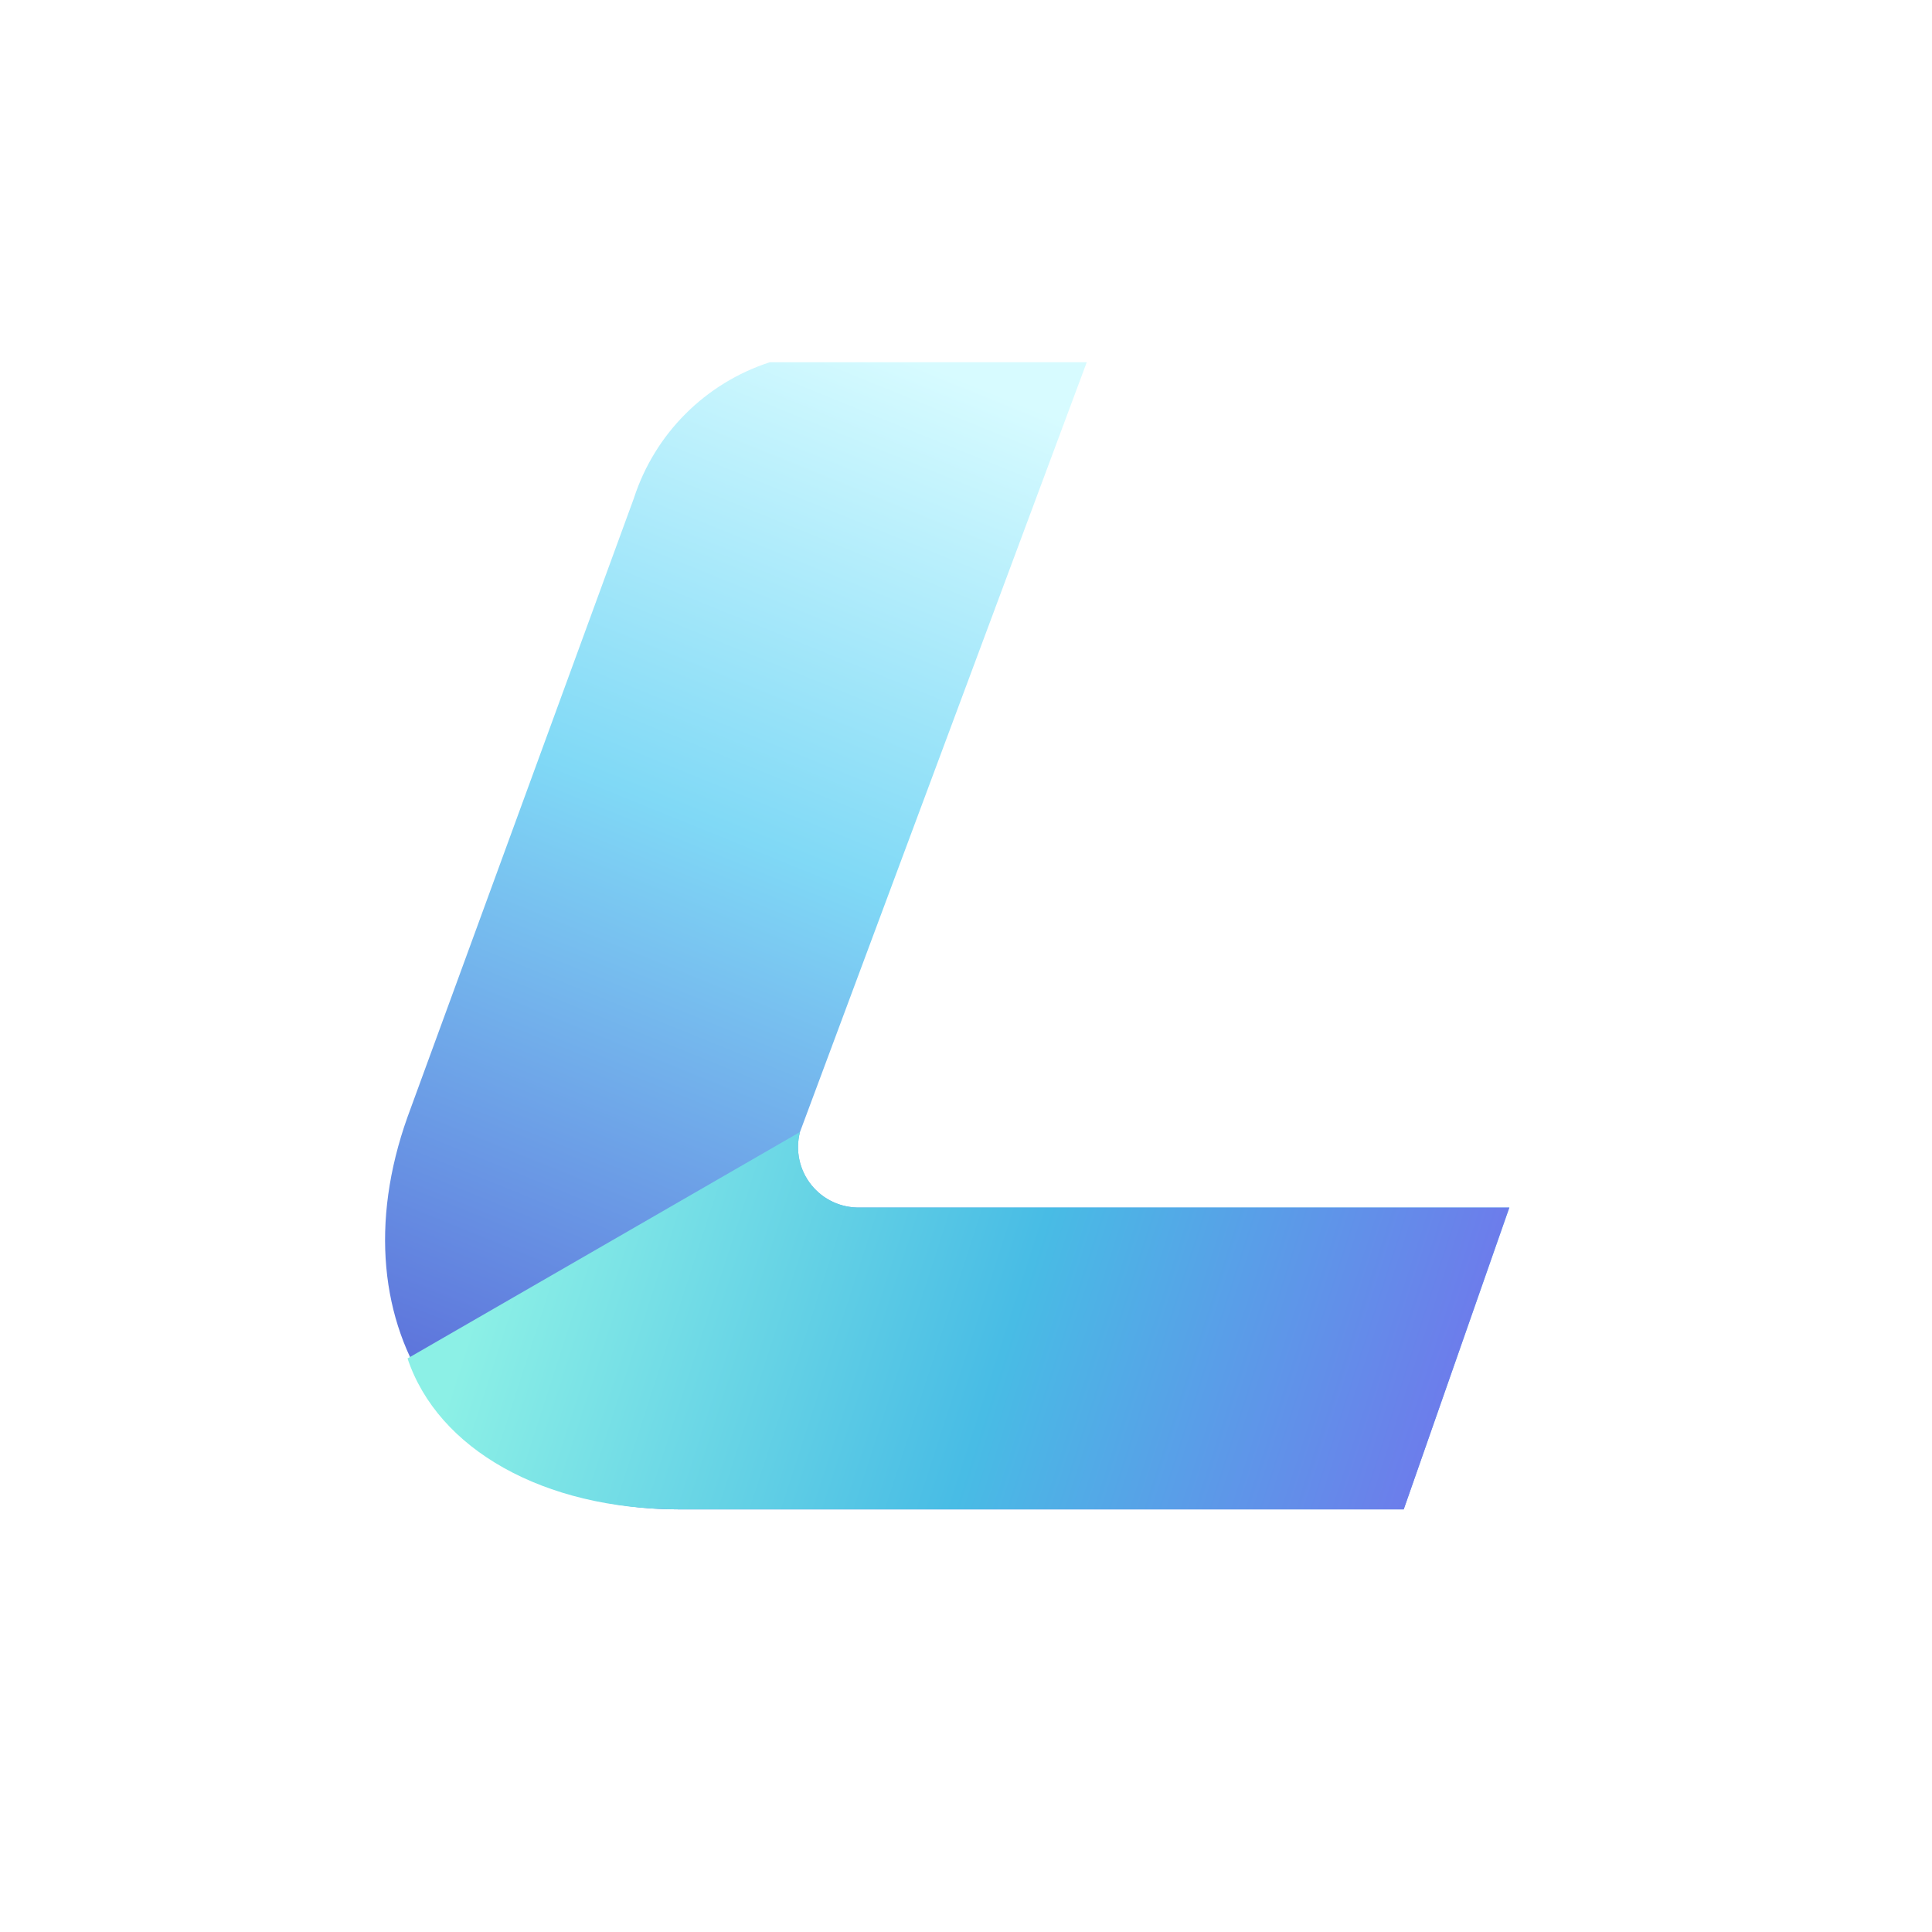
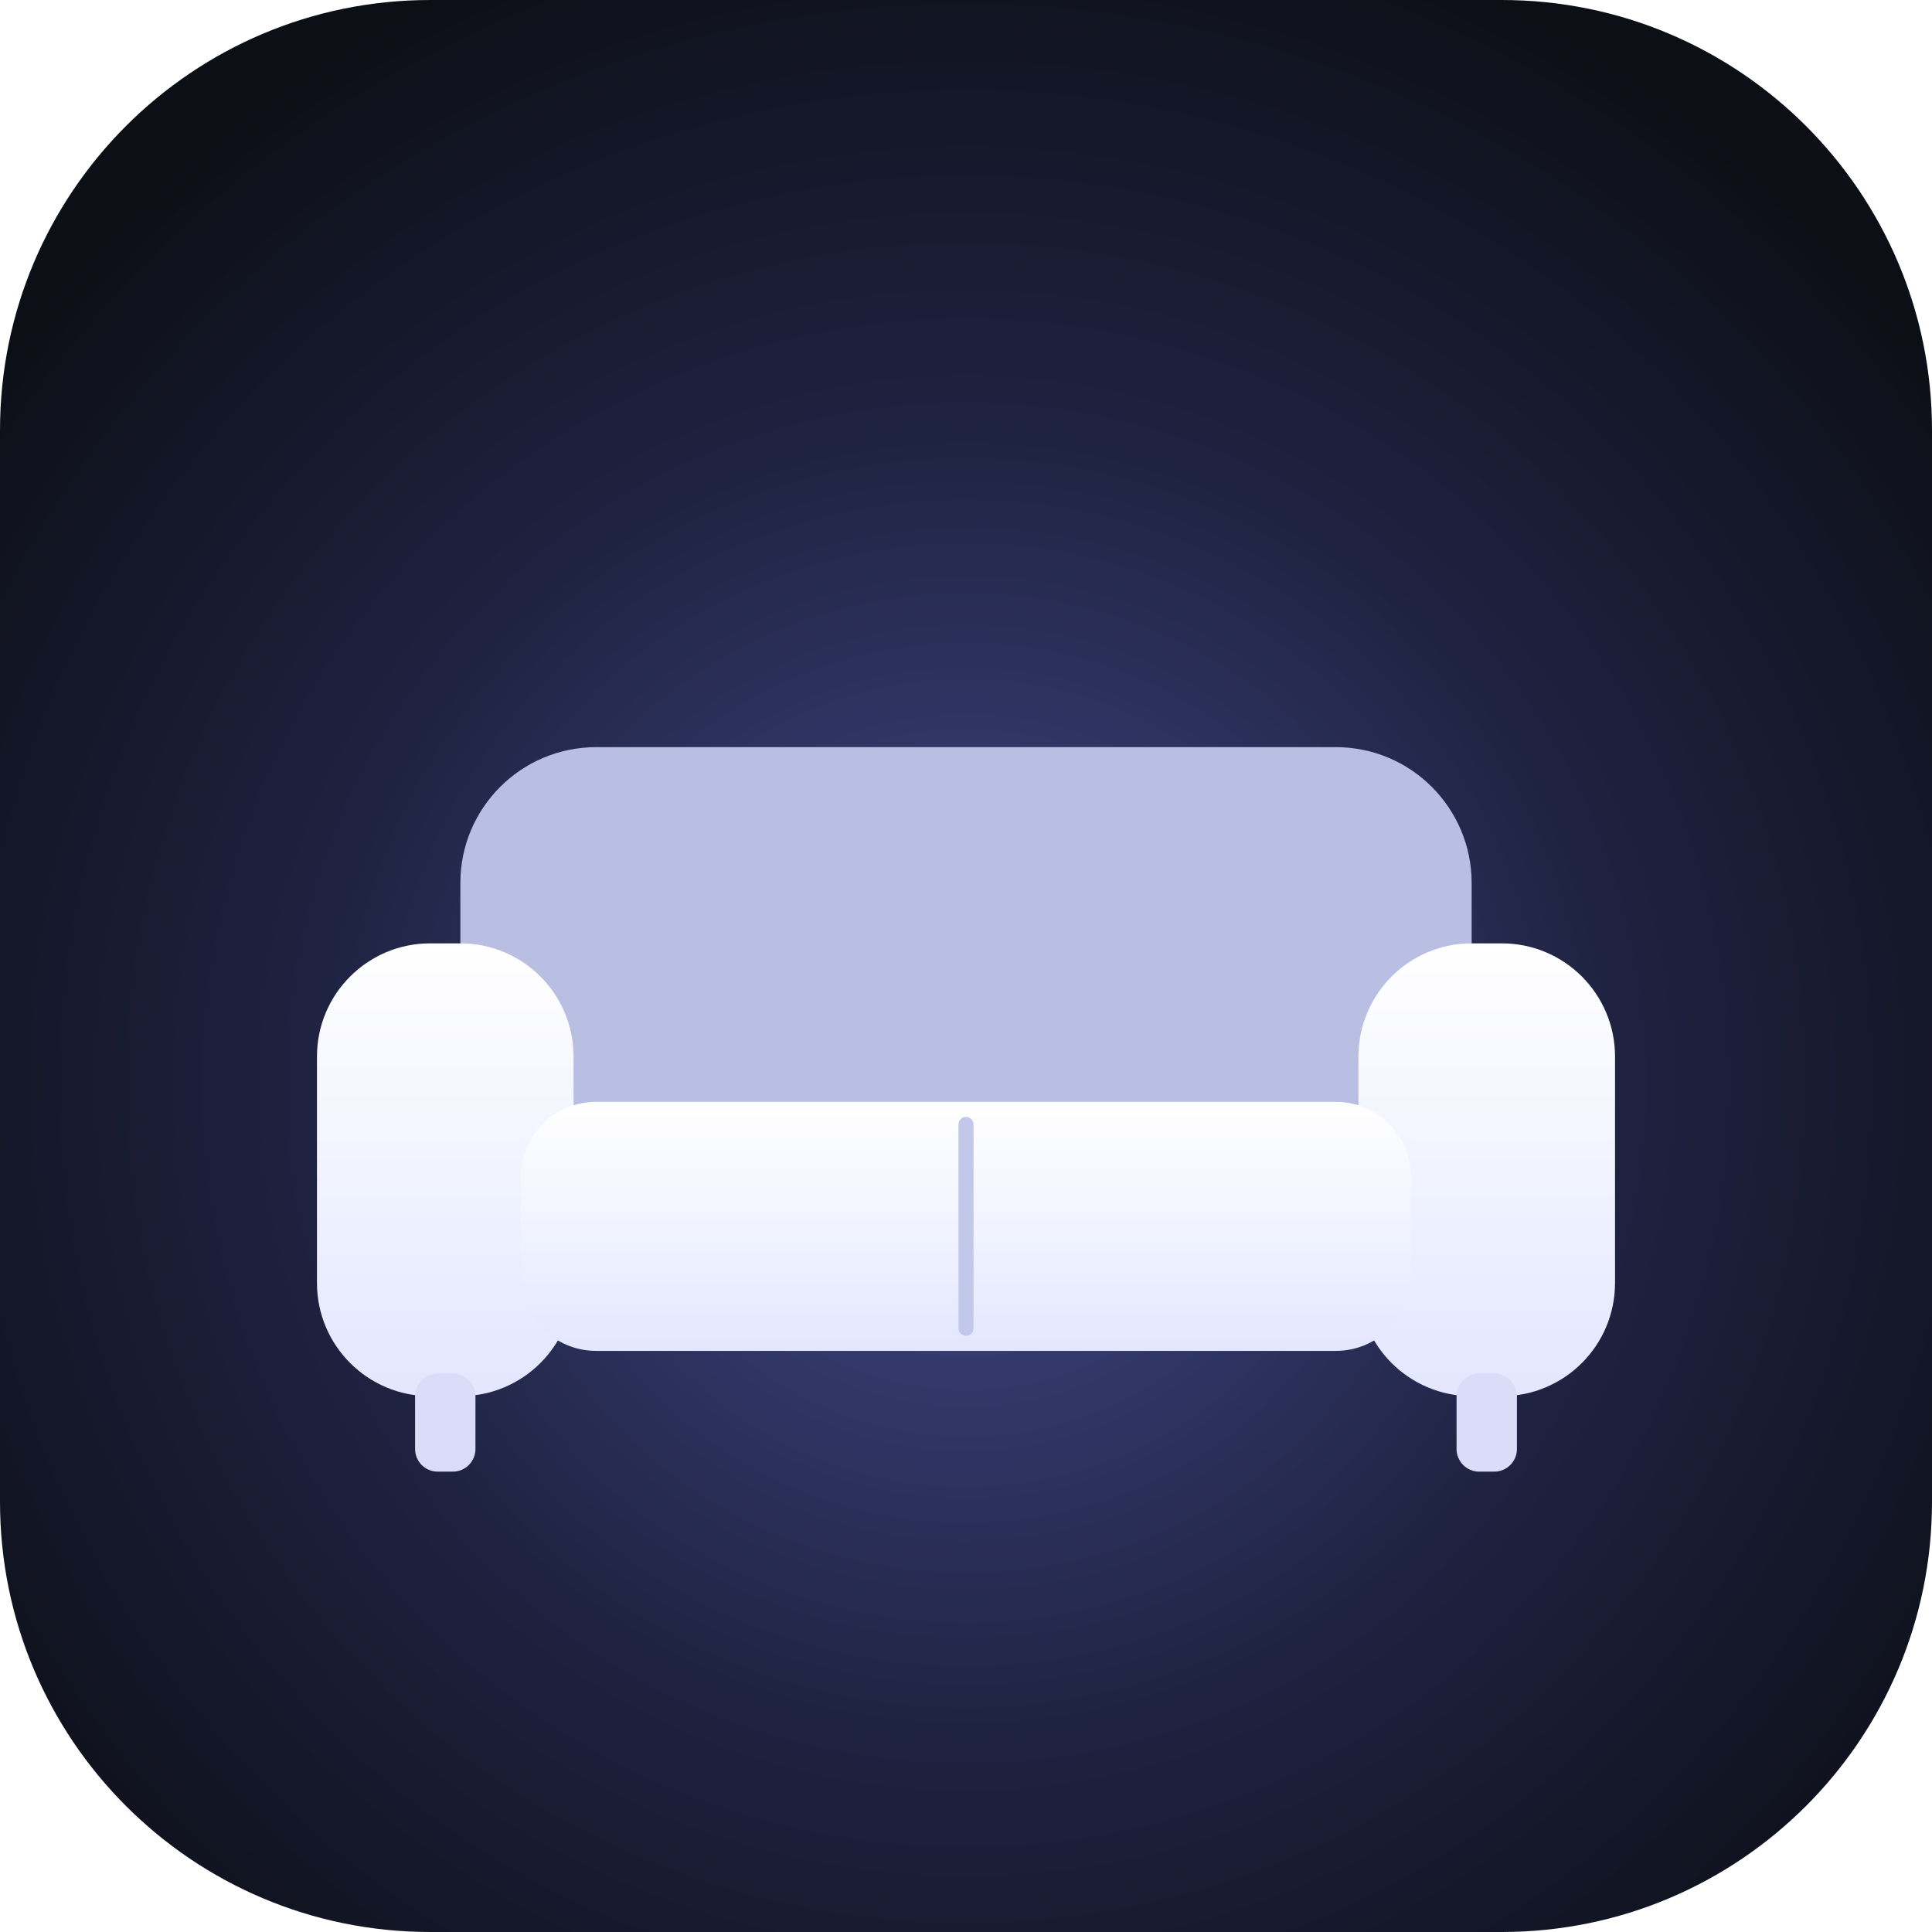
- <svg xmlns="http://www.w3.org/2000/svg" viewBox="0 0 128 128">
+ <svg xmlns="http://www.w3.org/2000/svg" viewBox="0 0 512 512">
  <defs>
-     <linearGradient id="light" x1="61" y1="24" x2="33" y2="93" gradientUnits="userSpaceOnUse">
-       <stop stop-color="#d7fbff" />
-       <stop offset=".45" stop-color="#80d9f6" />
-       <stop offset="1" stop-color="#5d73db" />
-     </linearGradient>
-     <linearGradient id="fold" x1="34" y1="79" x2="99" y2="100" gradientUnits="userSpaceOnUse">
-       <stop stop-color="#8cf0e6" />
-       <stop offset=".5" stop-color="#48bce5" />
-       <stop offset="1" stop-color="#7371ec" />
+     <radialGradient id="room" cx="0.5" cy="0.56" r="0.62">
+       <stop offset="0" stop-color="#434a8c" />
+       <stop offset="0.55" stop-color="#1e2240" />
+       <stop offset="1" stop-color="#0d0f17" />
+     </radialGradient>
+     <linearGradient id="lit" x1="0" y1="0" x2="0" y2="1">
+       <stop offset="0" stop-color="#ffffff" />
+       <stop offset="1" stop-color="#e3e7ff" />
    </linearGradient>
  </defs>
-   <path d="M51 24h21L53 75a4 4 0 0 0 4 5h43l-7 20H45C30 100 22 88 27 74l15-41a14 14 0 0 1 9-9Z" fill="url(#light)" />
-   <path d="M53 75a4 4 0 0 0 4 5h43l-7 20H45c-9 0-16-4-18-10Z" fill="url(#fold)" />
+   <rect width="512" height="512" rx="114" fill="url(#room)" />
+   <g>
+     <rect x="122" y="198" width="268" height="110" rx="36" fill="#b9bee3" />
+     <rect x="84" y="250" width="68" height="120" rx="30" fill="url(#lit)" />
+     <rect x="360" y="250" width="68" height="120" rx="30" fill="url(#lit)" />
+     <rect x="138" y="292" width="236" height="66" rx="20" fill="url(#lit)" />
+     <rect x="254" y="296" width="4" height="58" rx="2" fill="#c3c8ea" />
+     <rect x="110" y="364" width="16" height="26" rx="6" fill="#d9ddf7" />
+     <rect x="386" y="364" width="16" height="26" rx="6" fill="#d9ddf7" />
+   </g>
</svg>
